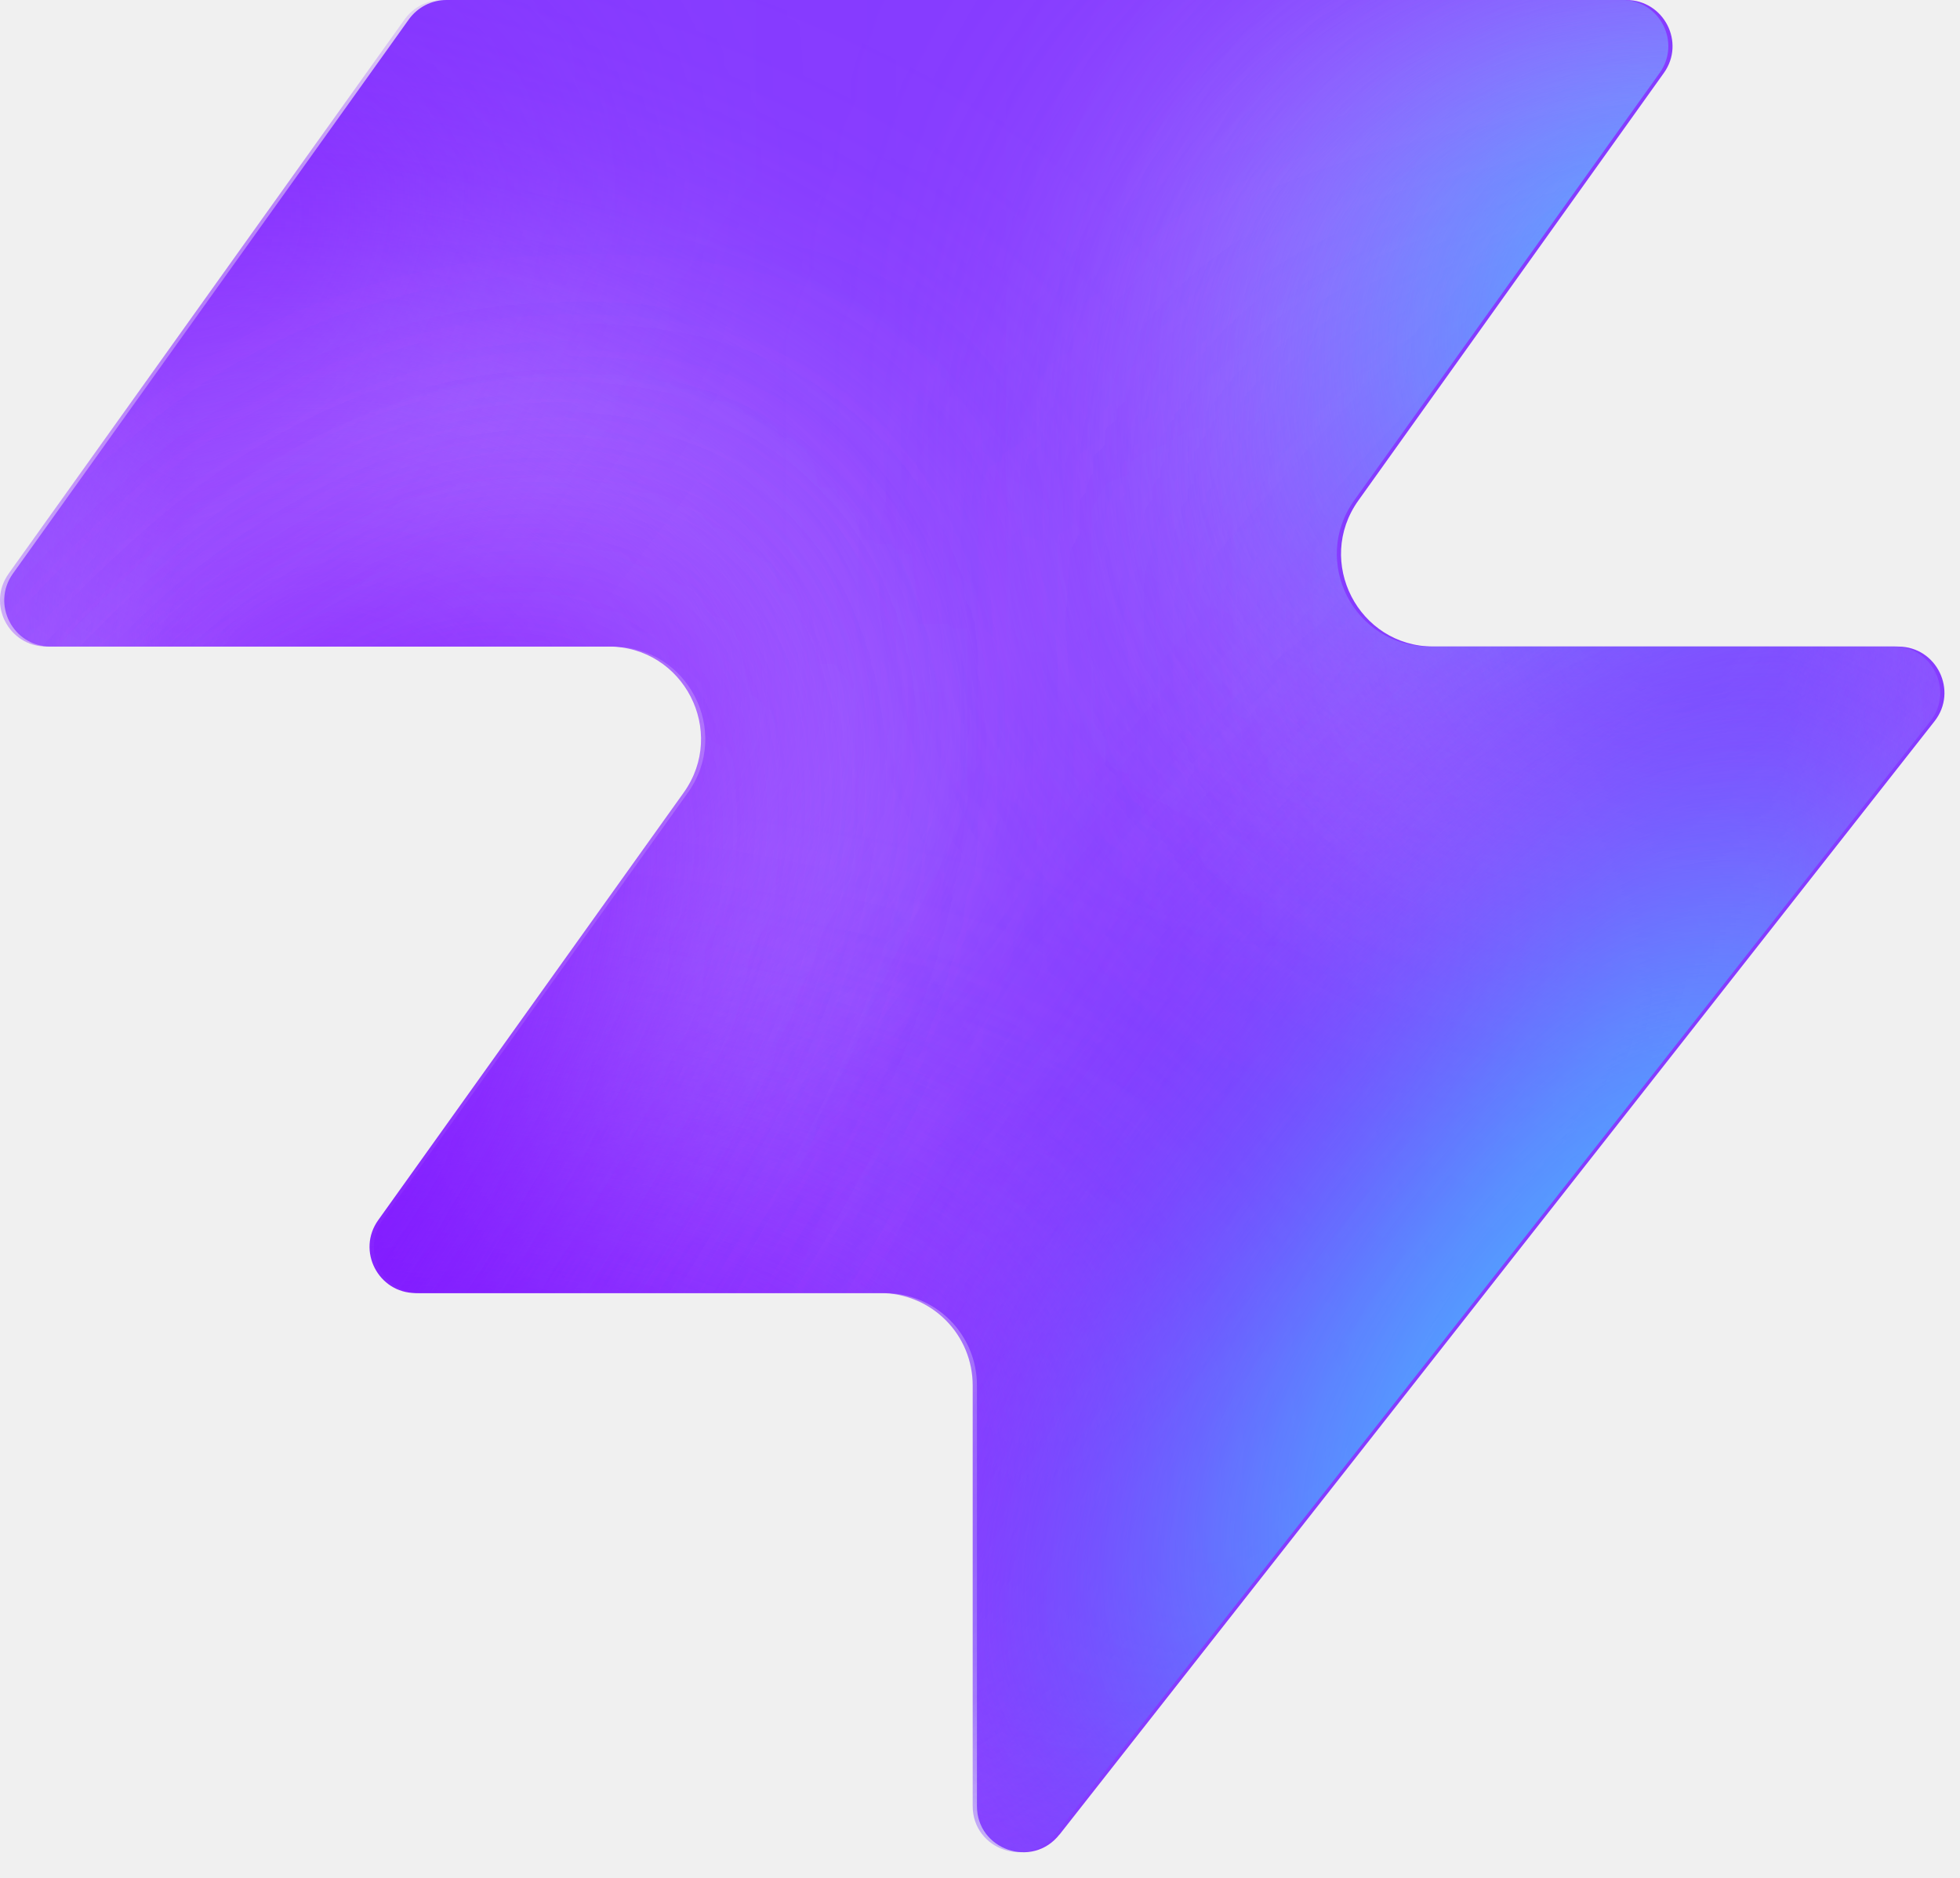
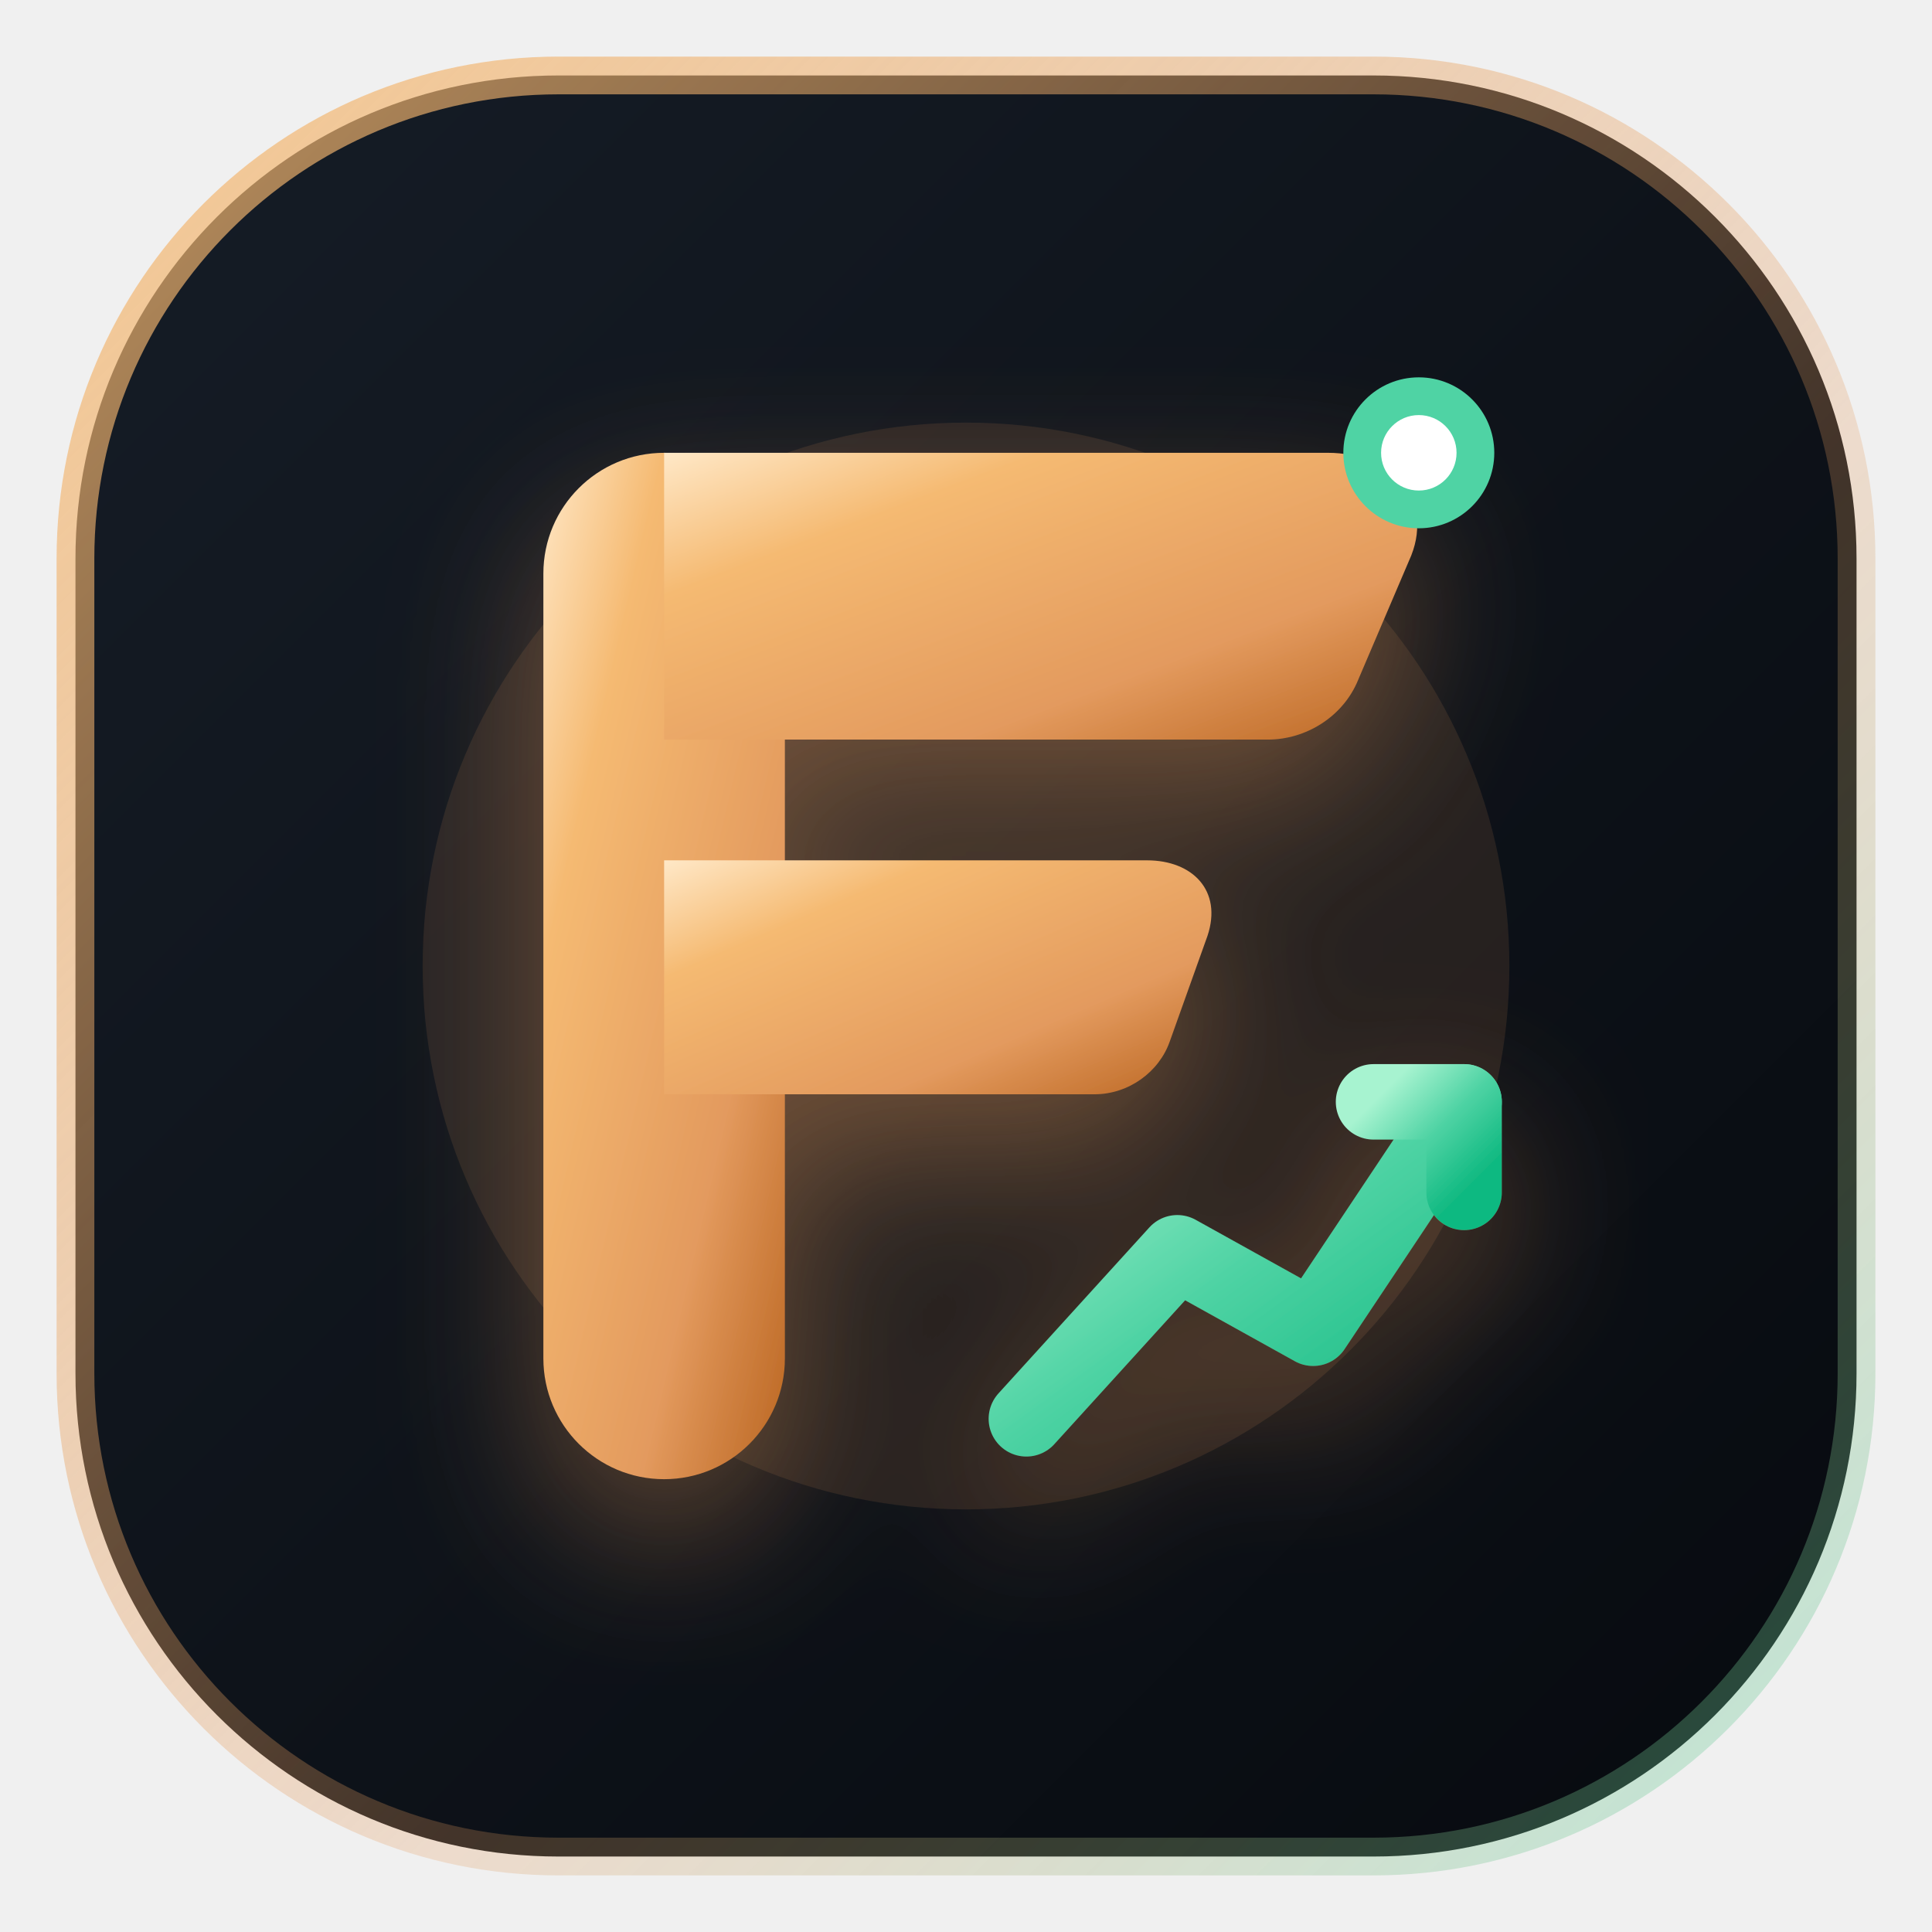
- <svg xmlns="http://www.w3.org/2000/svg" width="48" height="46" fill="none" viewBox="0 0 48 46">
-   <path fill="#863bff" d="M25.946 44.938c-.664.845-2.021.375-2.021-.698V33.937a2.26 2.26 0 0 0-2.262-2.262H10.287c-.92 0-1.456-1.04-.92-1.788l7.48-10.471c1.07-1.497 0-3.578-1.842-3.578H1.237c-.92 0-1.456-1.04-.92-1.788L10.013.474c.214-.297.556-.474.92-.474h28.894c.92 0 1.456 1.04.92 1.788l-7.48 10.471c-1.07 1.498 0 3.579 1.842 3.579h11.377c.943 0 1.473 1.088.89 1.83L25.947 44.94z" style="fill:#863bff;fill:color(display-p3 .525 .23 1);fill-opacity:1" />
-   <mask id="a" width="48" height="46" x="0" y="0" maskUnits="userSpaceOnUse" style="mask-type:alpha">
-     <path fill="#000" d="M25.842 44.938c-.664.844-2.021.375-2.021-.698V33.937a2.26 2.26 0 0 0-2.262-2.262H10.183c-.92 0-1.456-1.04-.92-1.788l7.48-10.471c1.07-1.498 0-3.579-1.842-3.579H1.133c-.92 0-1.456-1.04-.92-1.787L9.91.473c.214-.297.556-.474.92-.474h28.894c.92 0 1.456 1.04.92 1.788l-7.48 10.471c-1.07 1.498 0 3.578 1.842 3.578h11.377c.943 0 1.473 1.088.89 1.832L25.843 44.94z" style="fill:#000;fill-opacity:1" />
-   </mask>
-   <g mask="url(#a)">
-     <g filter="url(#b)">
-       <ellipse cx="5.508" cy="14.704" fill="#ede6ff" rx="5.508" ry="14.704" style="fill:#ede6ff;fill:color(display-p3 .927 .903 1);fill-opacity:1" transform="matrix(.00324 1 1 -.00324 -4.47 31.516)" />
-     </g>
-     <g filter="url(#c)">
-       <ellipse cx="10.399" cy="29.851" fill="#ede6ff" rx="10.399" ry="29.851" style="fill:#ede6ff;fill:color(display-p3 .927 .903 1);fill-opacity:1" transform="matrix(.00324 1 1 -.00324 -39.328 7.883)" />
-     </g>
-     <g filter="url(#d)">
-       <ellipse cx="5.508" cy="30.487" fill="#7e14ff" rx="5.508" ry="30.487" style="fill:#7e14ff;fill:color(display-p3 .492 .077 1);fill-opacity:1" transform="rotate(89.814 -25.913 -14.639)scale(1 -1)" />
-     </g>
-     <g filter="url(#e)">
-       <ellipse cx="5.508" cy="30.599" fill="#7e14ff" rx="5.508" ry="30.599" style="fill:#7e14ff;fill:color(display-p3 .492 .077 1);fill-opacity:1" transform="rotate(89.814 -32.644 -3.334)scale(1 -1)" />
-     </g>
-     <g filter="url(#f)">
-       <ellipse cx="5.508" cy="30.599" fill="#7e14ff" rx="5.508" ry="30.599" style="fill:#7e14ff;fill:color(display-p3 .492 .077 1);fill-opacity:1" transform="matrix(.00324 1 1 -.00324 -34.34 30.47)" />
-     </g>
-     <g filter="url(#g)">
-       <ellipse cx="14.072" cy="22.078" fill="#ede6ff" rx="14.072" ry="22.078" style="fill:#ede6ff;fill:color(display-p3 .927 .903 1);fill-opacity:1" transform="rotate(93.35 24.506 48.493)scale(-1 1)" />
-     </g>
-     <g filter="url(#h)">
-       <ellipse cx="3.47" cy="21.501" fill="#7e14ff" rx="3.47" ry="21.501" style="fill:#7e14ff;fill:color(display-p3 .492 .077 1);fill-opacity:1" transform="rotate(89.009 28.708 47.59)scale(-1 1)" />
-     </g>
-     <g filter="url(#i)">
-       <ellipse cx="3.47" cy="21.501" fill="#7e14ff" rx="3.47" ry="21.501" style="fill:#7e14ff;fill:color(display-p3 .492 .077 1);fill-opacity:1" transform="rotate(89.009 28.708 47.59)scale(-1 1)" />
-     </g>
-     <g filter="url(#j)">
-       <ellipse cx=".387" cy="8.972" fill="#7e14ff" rx="4.407" ry="29.108" style="fill:#7e14ff;fill:color(display-p3 .492 .077 1);fill-opacity:1" transform="rotate(39.51 .387 8.972)" />
-     </g>
-     <g filter="url(#k)">
-       <ellipse cx="47.523" cy="-6.092" fill="#7e14ff" rx="4.407" ry="29.108" style="fill:#7e14ff;fill:color(display-p3 .492 .077 1);fill-opacity:1" transform="rotate(37.892 47.523 -6.092)" />
-     </g>
-     <g filter="url(#l)">
-       <ellipse cx="41.412" cy="6.333" fill="#47bfff" rx="5.971" ry="9.665" style="fill:#47bfff;fill:color(display-p3 .28 .748 1);fill-opacity:1" transform="rotate(37.892 41.412 6.333)" />
-     </g>
-     <g filter="url(#m)">
-       <ellipse cx="-1.879" cy="38.332" fill="#7e14ff" rx="4.407" ry="29.108" style="fill:#7e14ff;fill:color(display-p3 .492 .077 1);fill-opacity:1" transform="rotate(37.892 -1.88 38.332)" />
-     </g>
-     <g filter="url(#n)">
-       <ellipse cx="-1.879" cy="38.332" fill="#7e14ff" rx="4.407" ry="29.108" style="fill:#7e14ff;fill:color(display-p3 .492 .077 1);fill-opacity:1" transform="rotate(37.892 -1.88 38.332)" />
-     </g>
-     <g filter="url(#o)">
-       <ellipse cx="35.651" cy="29.907" fill="#7e14ff" rx="4.407" ry="29.108" style="fill:#7e14ff;fill:color(display-p3 .492 .077 1);fill-opacity:1" transform="rotate(37.892 35.651 29.907)" />
-     </g>
-     <g filter="url(#p)">
-       <ellipse cx="38.418" cy="32.4" fill="#47bfff" rx="5.971" ry="15.297" style="fill:#47bfff;fill:color(display-p3 .28 .748 1);fill-opacity:1" transform="rotate(37.892 38.418 32.4)" />
-     </g>
-   </g>
+ <svg xmlns="http://www.w3.org/2000/svg" viewBox="0 0 128 128" width="128" height="128">
  <defs>
-     <filter id="b" width="60.045" height="41.654" x="-19.77" y="16.149" color-interpolation-filters="sRGB" filterUnits="userSpaceOnUse">
-       <feFlood flood-opacity="0" result="BackgroundImageFix" />
-       <feBlend in="SourceGraphic" in2="BackgroundImageFix" result="shape" />
-       <feGaussianBlur result="effect1_foregroundBlur_2002_17158" stdDeviation="7.659" />
-     </filter>
-     <filter id="c" width="90.34" height="51.437" x="-54.613" y="-7.533" color-interpolation-filters="sRGB" filterUnits="userSpaceOnUse">
-       <feFlood flood-opacity="0" result="BackgroundImageFix" />
-       <feBlend in="SourceGraphic" in2="BackgroundImageFix" result="shape" />
-       <feGaussianBlur result="effect1_foregroundBlur_2002_17158" stdDeviation="7.659" />
-     </filter>
-     <filter id="d" width="79.355" height="29.4" x="-49.64" y="2.03" color-interpolation-filters="sRGB" filterUnits="userSpaceOnUse">
-       <feFlood flood-opacity="0" result="BackgroundImageFix" />
-       <feBlend in="SourceGraphic" in2="BackgroundImageFix" result="shape" />
-       <feGaussianBlur result="effect1_foregroundBlur_2002_17158" stdDeviation="4.596" />
-     </filter>
-     <filter id="e" width="79.579" height="29.4" x="-45.045" y="20.029" color-interpolation-filters="sRGB" filterUnits="userSpaceOnUse">
-       <feFlood flood-opacity="0" result="BackgroundImageFix" />
-       <feBlend in="SourceGraphic" in2="BackgroundImageFix" result="shape" />
-       <feGaussianBlur result="effect1_foregroundBlur_2002_17158" stdDeviation="4.596" />
-     </filter>
-     <filter id="f" width="79.579" height="29.4" x="-43.513" y="21.178" color-interpolation-filters="sRGB" filterUnits="userSpaceOnUse">
-       <feFlood flood-opacity="0" result="BackgroundImageFix" />
-       <feBlend in="SourceGraphic" in2="BackgroundImageFix" result="shape" />
-       <feGaussianBlur result="effect1_foregroundBlur_2002_17158" stdDeviation="4.596" />
-     </filter>
-     <filter id="g" width="74.749" height="58.852" x="15.756" y="-17.901" color-interpolation-filters="sRGB" filterUnits="userSpaceOnUse">
-       <feFlood flood-opacity="0" result="BackgroundImageFix" />
-       <feBlend in="SourceGraphic" in2="BackgroundImageFix" result="shape" />
-       <feGaussianBlur result="effect1_foregroundBlur_2002_17158" stdDeviation="7.659" />
-     </filter>
-     <filter id="h" width="61.377" height="25.362" x="23.548" y="2.284" color-interpolation-filters="sRGB" filterUnits="userSpaceOnUse">
-       <feFlood flood-opacity="0" result="BackgroundImageFix" />
-       <feBlend in="SourceGraphic" in2="BackgroundImageFix" result="shape" />
-       <feGaussianBlur result="effect1_foregroundBlur_2002_17158" stdDeviation="4.596" />
-     </filter>
-     <filter id="i" width="61.377" height="25.362" x="23.548" y="2.284" color-interpolation-filters="sRGB" filterUnits="userSpaceOnUse">
-       <feFlood flood-opacity="0" result="BackgroundImageFix" />
-       <feBlend in="SourceGraphic" in2="BackgroundImageFix" result="shape" />
-       <feGaussianBlur result="effect1_foregroundBlur_2002_17158" stdDeviation="4.596" />
-     </filter>
-     <filter id="j" width="56.045" height="63.649" x="-27.636" y="-22.853" color-interpolation-filters="sRGB" filterUnits="userSpaceOnUse">
-       <feFlood flood-opacity="0" result="BackgroundImageFix" />
-       <feBlend in="SourceGraphic" in2="BackgroundImageFix" result="shape" />
-       <feGaussianBlur result="effect1_foregroundBlur_2002_17158" stdDeviation="4.596" />
-     </filter>
-     <filter id="k" width="54.814" height="64.646" x="20.116" y="-38.415" color-interpolation-filters="sRGB" filterUnits="userSpaceOnUse">
-       <feFlood flood-opacity="0" result="BackgroundImageFix" />
-       <feBlend in="SourceGraphic" in2="BackgroundImageFix" result="shape" />
-       <feGaussianBlur result="effect1_foregroundBlur_2002_17158" stdDeviation="4.596" />
-     </filter>
-     <filter id="l" width="33.541" height="35.313" x="24.641" y="-11.323" color-interpolation-filters="sRGB" filterUnits="userSpaceOnUse">
-       <feFlood flood-opacity="0" result="BackgroundImageFix" />
-       <feBlend in="SourceGraphic" in2="BackgroundImageFix" result="shape" />
-       <feGaussianBlur result="effect1_foregroundBlur_2002_17158" stdDeviation="4.596" />
-     </filter>
-     <filter id="m" width="54.814" height="64.646" x="-29.286" y="6.009" color-interpolation-filters="sRGB" filterUnits="userSpaceOnUse">
-       <feFlood flood-opacity="0" result="BackgroundImageFix" />
-       <feBlend in="SourceGraphic" in2="BackgroundImageFix" result="shape" />
-       <feGaussianBlur result="effect1_foregroundBlur_2002_17158" stdDeviation="4.596" />
-     </filter>
-     <filter id="n" width="54.814" height="64.646" x="-29.286" y="6.009" color-interpolation-filters="sRGB" filterUnits="userSpaceOnUse">
-       <feFlood flood-opacity="0" result="BackgroundImageFix" />
-       <feBlend in="SourceGraphic" in2="BackgroundImageFix" result="shape" />
-       <feGaussianBlur result="effect1_foregroundBlur_2002_17158" stdDeviation="4.596" />
-     </filter>
-     <filter id="o" width="54.814" height="64.646" x="8.244" y="-2.416" color-interpolation-filters="sRGB" filterUnits="userSpaceOnUse">
-       <feFlood flood-opacity="0" result="BackgroundImageFix" />
-       <feBlend in="SourceGraphic" in2="BackgroundImageFix" result="shape" />
-       <feGaussianBlur result="effect1_foregroundBlur_2002_17158" stdDeviation="4.596" />
-     </filter>
-     <filter id="p" width="39.409" height="43.623" x="18.713" y="10.588" color-interpolation-filters="sRGB" filterUnits="userSpaceOnUse">
-       <feFlood flood-opacity="0" result="BackgroundImageFix" />
-       <feBlend in="SourceGraphic" in2="BackgroundImageFix" result="shape" />
-       <feGaussianBlur result="effect1_foregroundBlur_2002_17158" stdDeviation="4.596" />
+     <linearGradient id="bgGrad" x1="0%" y1="0%" x2="100%" y2="100%">
+       <stop offset="0%" stop-color="#161D27" />
+       <stop offset="50%" stop-color="#0E131A" />
+       <stop offset="100%" stop-color="#070A0F" />
+     </linearGradient>
+     <linearGradient id="goldGrad" x1="0%" y1="0%" x2="100%" y2="100%">
+       <stop offset="0%" stop-color="#FFE8C7" />
+       <stop offset="25%" stop-color="#F5BA72" />
+       <stop offset="70%" stop-color="#E39A5E" />
+       <stop offset="100%" stop-color="#BA6520" />
+     </linearGradient>
+     <linearGradient id="cyanGrad" x1="0%" y1="0%" x2="100%" y2="100%">
+       <stop offset="0%" stop-color="#A7F3D0" />
+       <stop offset="50%" stop-color="#4FD3A4" />
+       <stop offset="100%" stop-color="#10B981" />
+     </linearGradient>
+     <linearGradient id="rimGrad" x1="0%" y1="0%" x2="100%" y2="100%">
+       <stop offset="0%" stop-color="rgba(245, 186, 114, 0.75)" />
+       <stop offset="60%" stop-color="rgba(227, 154, 94, 0.25)" />
+       <stop offset="100%" stop-color="rgba(79, 211, 164, 0.35)" />
+     </linearGradient>
+     <filter id="softGlow" x="-20%" y="-20%" width="140%" height="140%">
+       <feDropShadow dx="0" dy="4" stdDeviation="5" flood-color="#E39A5E" flood-opacity="0.38" />
    </filter>
  </defs>
+   <rect x="5" y="5" width="118" height="118" rx="32" fill="url(#bgGrad)" stroke="url(#rimGrad)" stroke-width="2.5" />
+   <circle cx="64" cy="64" r="36" fill="#E39A5E" opacity="0.12" />
+   <g filter="url(#softGlow)">
+     <rect x="36" y="30" width="16" height="68" rx="8" fill="url(#goldGrad)" />
+     <path d="M 44 30 L 88 30 C 92 30 95 33 93.5 36.8 L 90 45 C 89 47.5 86.5 49 84 49 L 44 49 Z" fill="url(#goldGrad)" />
+     <path d="M 44 57 L 76 57 C 79 57 81 59 80 62 L 77.5 69 C 76.8 71 74.8 72.5 72.5 72.5 L 44 72.5 Z" fill="url(#goldGrad)" />
+     <path d="M 68 94 L 78 83 L 87 88 L 97 73" fill="none" stroke="url(#cyanGrad)" stroke-width="5" stroke-linecap="round" stroke-linejoin="round" />
+     <path d="M 91 73 L 97 73 L 97 79" fill="none" stroke="url(#cyanGrad)" stroke-width="5" stroke-linecap="round" stroke-linejoin="round" />
+   </g>
+   <circle cx="94" cy="30" r="5" fill="#4FD3A4" />
+   <circle cx="94" cy="30" r="2.5" fill="#FFFFFF" />
</svg>
